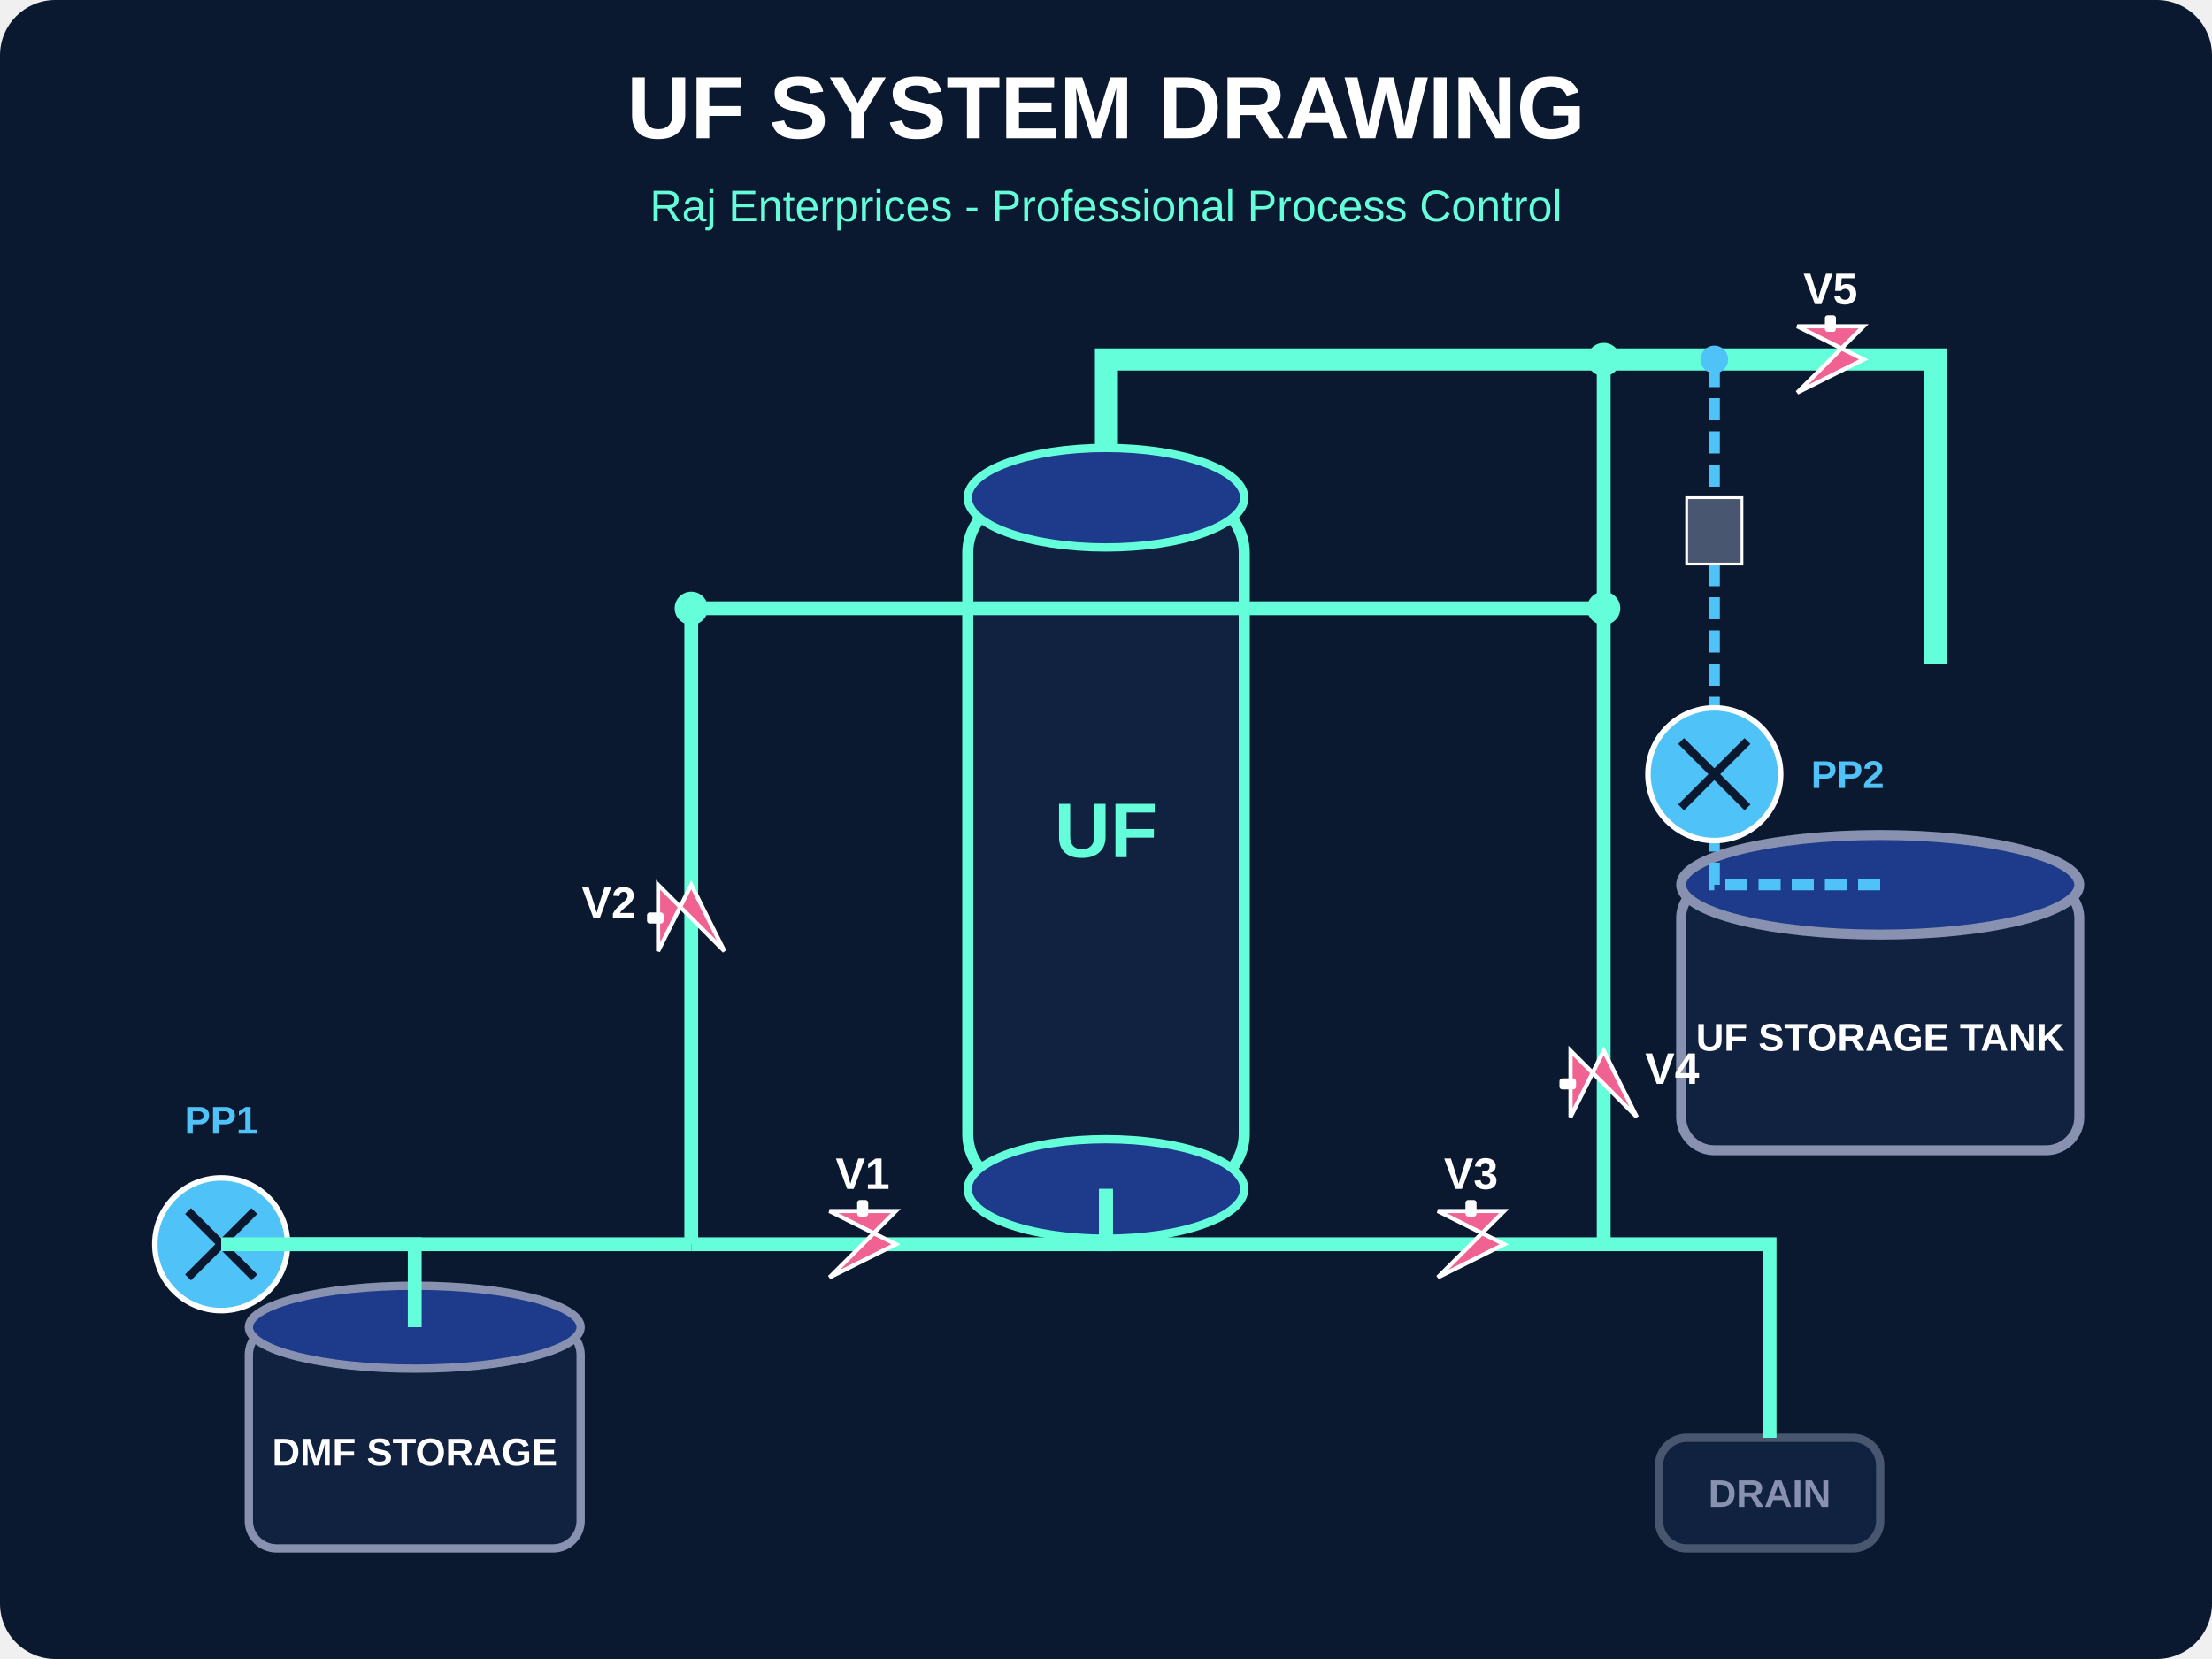
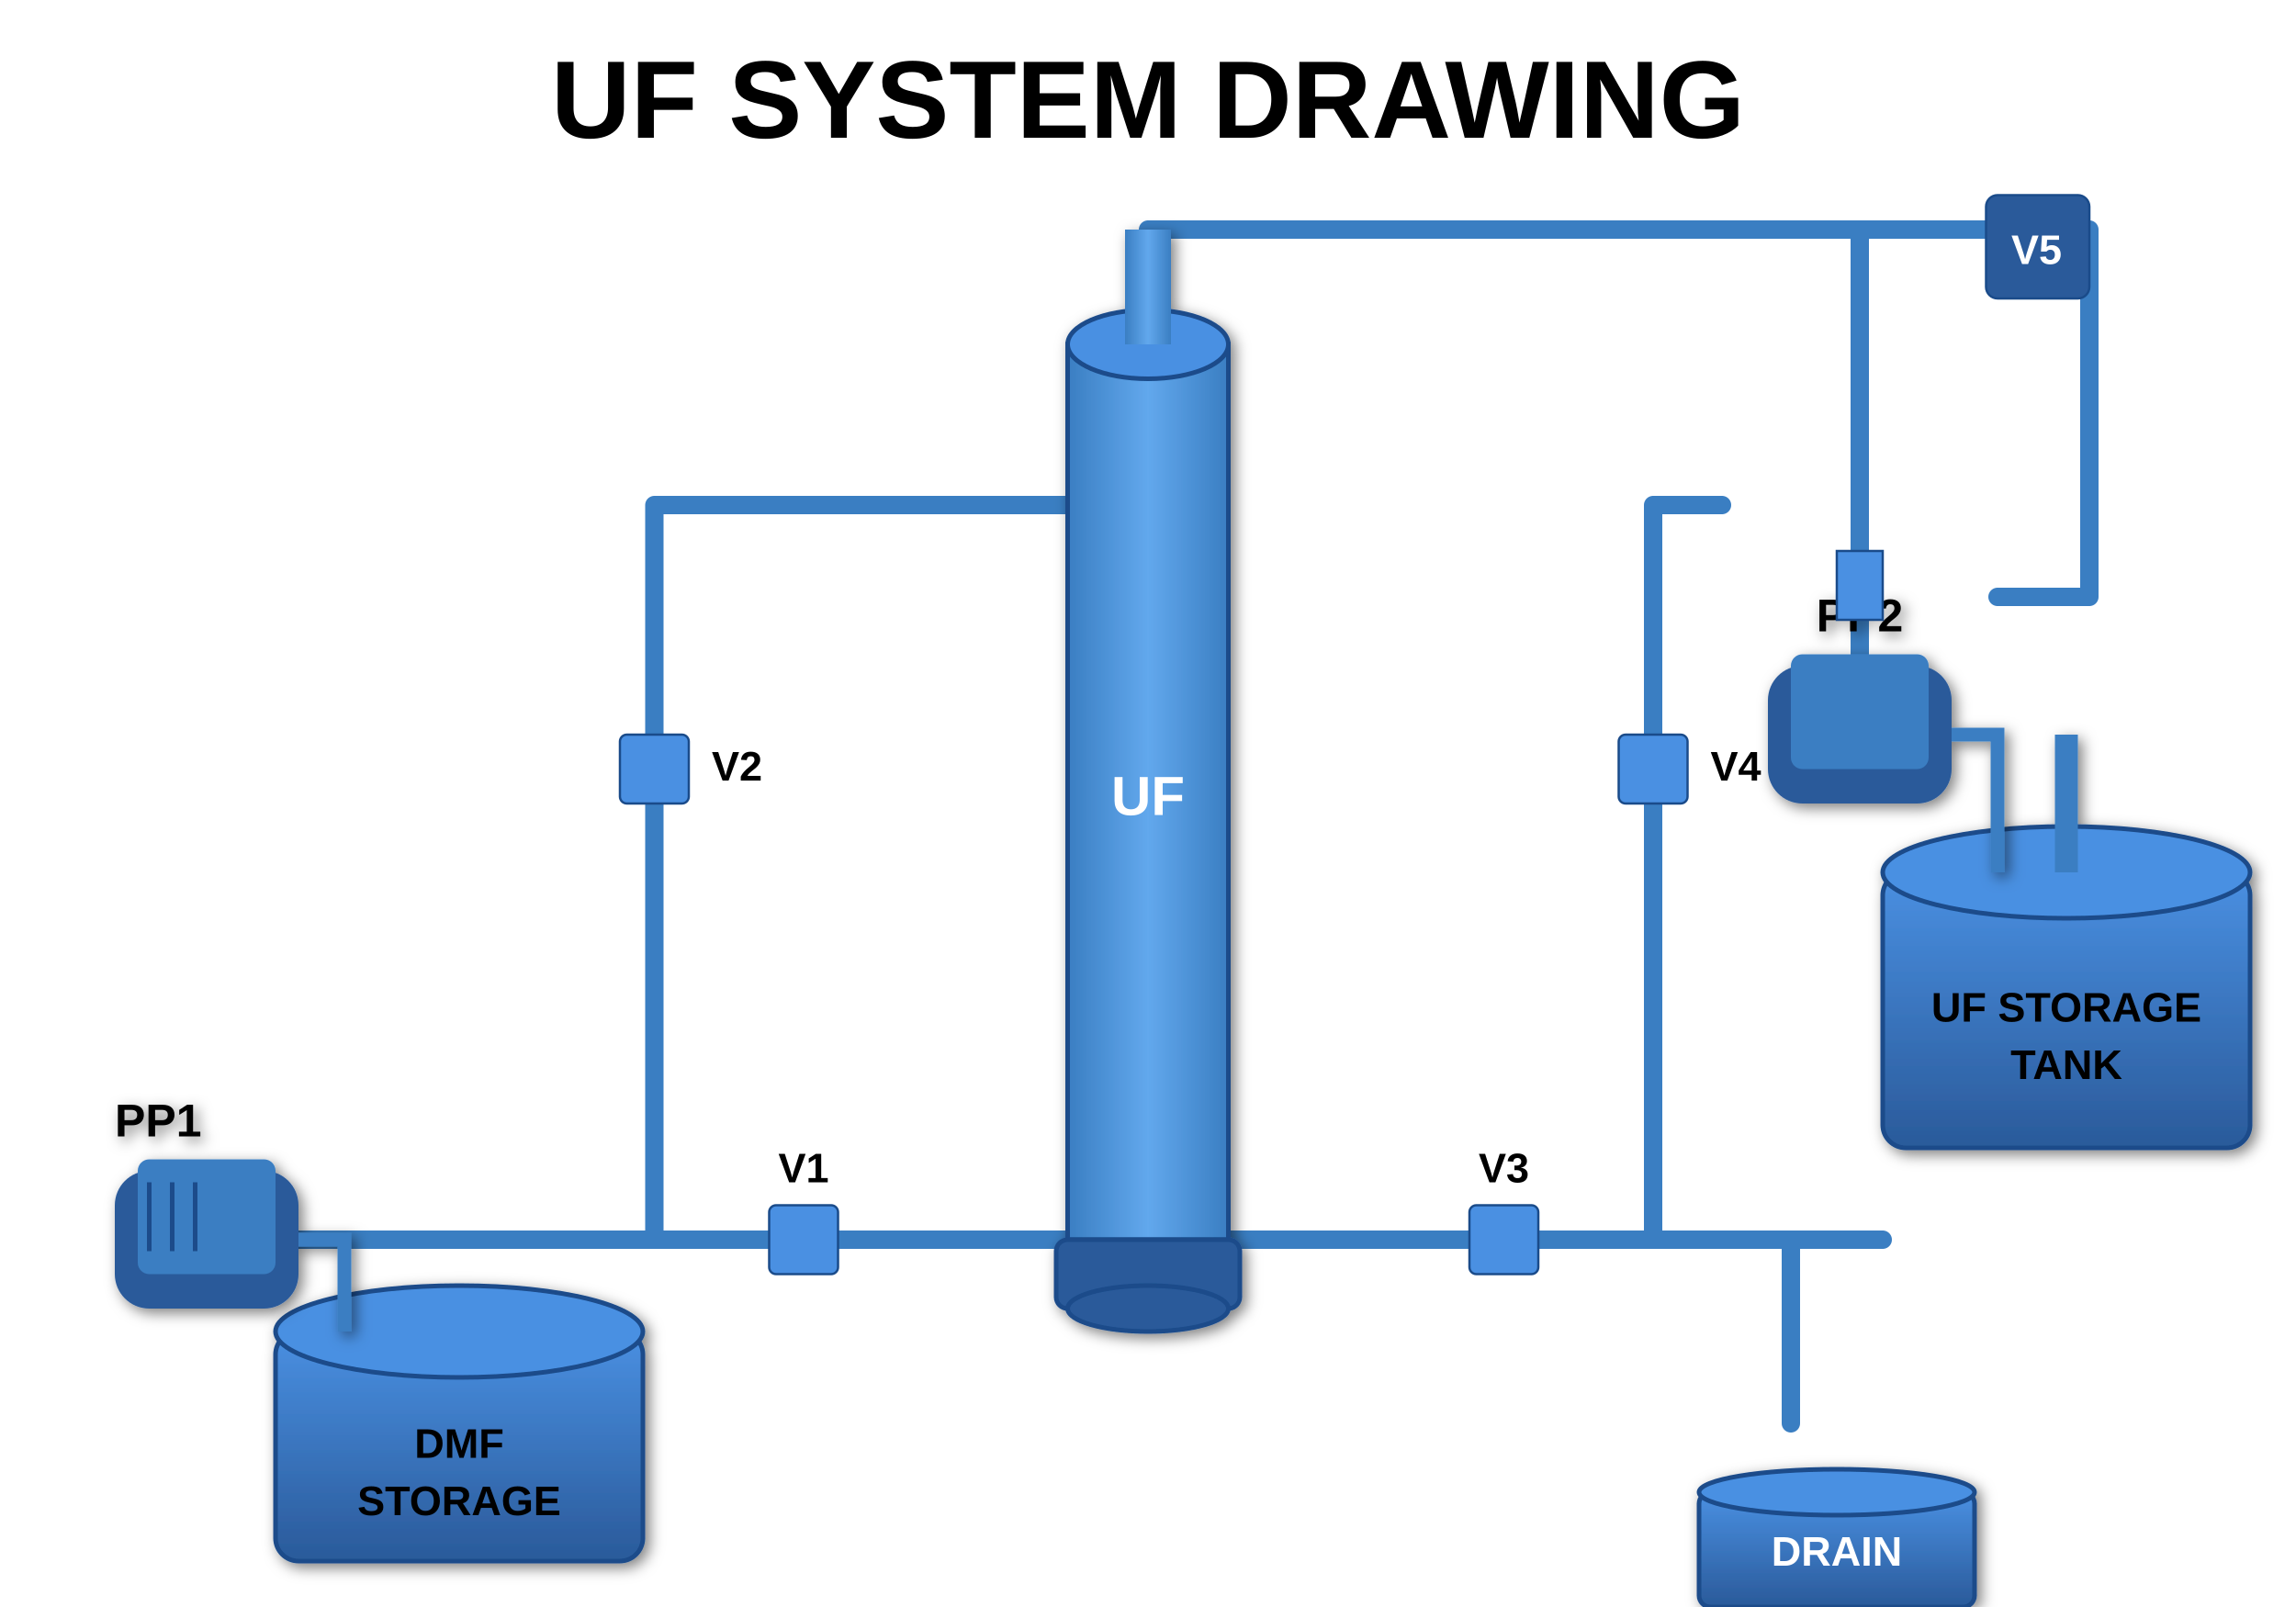
- <svg xmlns="http://www.w3.org/2000/svg" width="800" height="600" viewBox="0 0 800 600">
-   <rect width="800" height="600" fill="#0a192f" rx="20" />
-   <text x="400" y="50" text-anchor="middle" font-family="Segoe UI, Arial" font-size="32" fill="#ffffff" font-weight="bold">UF SYSTEM DRAWING</text>
-   <text x="400" y="80" text-anchor="middle" font-family="Segoe UI, Arial" font-size="16" fill="#64ffda">Raj Enterprices - Professional Process Control</text>
+ <svg xmlns="http://www.w3.org/2000/svg" width="1000" height="700" viewBox="0 0 1000 700">
  <defs>
-     <g id="valve-sym">
-       <polygon points="0,0 24,12 0,24 24,0" fill="#f06292" stroke="#ffffff" stroke-width="1.5" />
-       <rect x="10" y="-4" width="4" height="6" fill="#ffffff" rx="1" />
-     </g>
-     <g id="pump-sym">
-       <circle cx="0" cy="0" r="24" fill="#4fc3f7" stroke="#ffffff" stroke-width="2" />
-       <path d="M -12 -12 L 12 12 M -12 12 L 12 -12" stroke="#0a192f" stroke-width="3" />
-     </g>
-     <g id="tank-sym">
-       <rect x="-60" y="0" width="120" height="80" fill="#112240" stroke="#8892b0" stroke-width="3" rx="10" />
-       <ellipse cx="0" cy="0" rx="60" ry="15" fill="#1e3a8a" stroke="#8892b0" stroke-width="3" />
-     </g>
+     <linearGradient id="tankGrad" x1="0%" y1="0%" x2="0%" y2="100%">
+       <stop offset="0%" style="stop-color:#4a90e2;stop-opacity:1" />
+       <stop offset="100%" style="stop-color:#2a5a9a;stop-opacity:1" />
+     </linearGradient>
+     <linearGradient id="ufGrad" x1="0%" y1="0%" x2="100%" y2="0%">
+       <stop offset="0%" style="stop-color:#3a7ec2;stop-opacity:1" />
+       <stop offset="50%" style="stop-color:#62a8ed;stop-opacity:1" />
+       <stop offset="100%" style="stop-color:#3a7ec2;stop-opacity:1" />
+     </linearGradient>
+     <linearGradient id="pipeGrad" x1="0%" y1="0%" x2="0%" y2="100%">
+       <stop offset="0%" style="stop-color:#4a90e2;stop-opacity:1" />
+       <stop offset="50%" style="stop-color:#c8e1ff;stop-opacity:1" />
+       <stop offset="100%" style="stop-color:#4a90e2;stop-opacity:1" />
+     </linearGradient>
+     <linearGradient id="pumpGrad" x1="0%" y1="0%" x2="0%" y2="100%">
+       <stop offset="0%" style="stop-color:#333;stop-opacity:1" />
+       <stop offset="100%" style="stop-color:#666;stop-opacity:1" />
+     </linearGradient>
+     <filter id="shadow" x="-20%" y="-20%" width="140%" height="140%">
+       <feGaussianBlur in="SourceAlpha" stdDeviation="3" />
+       <feOffset dx="2" dy="2" result="offsetblur" />
+       <feComponentTransfer>
+         <feFuncA type="linear" slope="0.5" />
+       </feComponentTransfer>
+       <feMerge>
+         <feMergeNode />
+         <feMergeNode in="SourceGraphic" />
+       </feMerge>
+     </filter>
  </defs>
-   <g transform="translate(400, 180)">
-     <rect x="-50" y="0" width="100" height="250" rx="20" fill="#112240" stroke="#64ffda" stroke-width="4" />
-     <text x="0" y="130" text-anchor="middle" font-family="Arial" font-size="28" fill="#64ffda" font-weight="bold">UF</text>
-     <ellipse cx="0" cy="0" rx="50" ry="18" fill="#1e3a8a" stroke="#64ffda" stroke-width="3" />
-     <ellipse cx="0" cy="250" rx="50" ry="18" fill="#1e3a8a" stroke="#64ffda" stroke-width="3" />
+   <rect width="1000" height="700" fill="#ffffff" />
+   <text x="500" y="60" text-anchor="middle" font-family="Arial, sans-serif" font-size="48" fill="#000000" font-weight="bold">UF SYSTEM DRAWING</text>
+   <g stroke="#3a7ec2" stroke-width="8" fill="none" stroke-linejoin="round" stroke-linecap="round">
+     <path d="M 130 540 L 465 540" />
+     <path d="M 285 540 L 285 220 L 465 220" />
+     <path d="M 535 540 L 820 540" />
+     <path d="M 780 540 L 780 620" />
+     <path d="M 720 540 L 720 220 L 750 220" />
+     <path d="M 500 120 L 500 100 L 910 100 L 910 260 L 870 260" />
+     <path d="M 810 220 L 810 100" />
+     <path d="M 810 320 L 810 100" />
  </g>
-   <g transform="translate(150, 480)">
-     <use href="#tank-sym" />
-     <text y="50" text-anchor="middle" font-family="Arial" font-size="14" fill="#ffffff" font-weight="bold">DMF STORAGE</text>
+   <g transform="translate(465, 120)" filter="url(#shadow)">
+     <rect x="0" y="30" width="70" height="390" fill="url(#ufGrad)" stroke="#1a4b8a" stroke-width="2" />
+     <ellipse cx="35" cy="30" rx="35" ry="15" fill="#4a90e2" stroke="#1a4b8a" stroke-width="2" />
+     <rect x="-5" y="420" width="80" height="30" rx="5" fill="#2a5a9a" stroke="#1a4b8a" stroke-width="2" />
+     <ellipse cx="35" cy="450" rx="35" ry="10" fill="#2a5a9a" stroke="#1a4b8a" stroke-width="2" />
+     <text x="35" y="235" text-anchor="middle" font-family="Arial" font-size="24" fill="#ffffff" font-weight="bold">UF</text>
+     <rect x="25" y="-20" width="20" height="50" fill="url(#ufGrad)" />
  </g>
-   <g transform="translate(680, 320)">
-     <use href="#tank-sym" transform="scale(1.2)" />
-     <text y="60" text-anchor="middle" font-family="Arial" font-size="14" fill="#ffffff" font-weight="bold">UF STORAGE TANK</text>
+   <g transform="translate(120, 580)" filter="url(#shadow)">
+     <rect x="0" y="0" width="160" height="100" rx="10" fill="url(#tankGrad)" stroke="#1a4b8a" stroke-width="2" />
+     <ellipse cx="80" cy="0" rx="80" ry="20" fill="#4a90e2" stroke="#1a4b8a" stroke-width="2" />
+     <text x="80" y="55" text-anchor="middle" font-family="Arial" font-size="18" fill="#000000" font-weight="bold">DMF</text>
+     <text x="80" y="80" text-anchor="middle" font-family="Arial" font-size="18" fill="#000000" font-weight="bold">STORAGE</text>
  </g>
-   <g transform="translate(640, 520)">
-     <rect x="-40" y="0" width="80" height="40" rx="10" fill="#112240" stroke="#495670" stroke-width="3" />
-     <text y="25" text-anchor="middle" font-family="Arial" font-size="14" fill="#8892b0" font-weight="bold">DRAIN</text>
+   <g transform="translate(820, 380)" filter="url(#shadow)">
+     <rect x="0" y="0" width="160" height="120" rx="10" fill="url(#tankGrad)" stroke="#1a4b8a" stroke-width="2" />
+     <ellipse cx="80" cy="0" rx="80" ry="20" fill="#4a90e2" stroke="#1a4b8a" stroke-width="2" />
+     <text x="80" y="65" text-anchor="middle" font-family="Arial" font-size="18" fill="#000000" font-weight="bold">UF STORAGE</text>
+     <text x="80" y="90" text-anchor="middle" font-family="Arial" font-size="18" fill="#000000" font-weight="bold">TANK</text>
+     <rect x="75" y="-60" width="10" height="60" fill="#3a7ec2" />
  </g>
-   <path d="M 150 480 L 150 450 L 80 450" stroke="#64ffda" stroke-width="5" fill="none" />
-   <use href="#pump-sym" x="80" y="450" />
-   <text x="80" y="410" text-anchor="middle" font-family="Arial" font-size="14" fill="#4fc3f7" font-weight="bold">PP1</text>
-   <path d="M 80 450 L 250 450" stroke="#64ffda" stroke-width="5" fill="none" />
-   <path d="M 250 450 L 400 450 L 400 430" stroke="#64ffda" stroke-width="5" fill="none" />
-   <use href="#valve-sym" x="300" y="438" />
-   <text x="312" y="430" text-anchor="middle" font-family="Arial" font-size="16" fill="#ffffff" font-weight="bold">V1</text>
-   <path d="M 250 450 L 250 220 L 580 220" stroke="#64ffda" stroke-width="5" fill="none" />
-   <use href="#valve-sym" x="238" y="320" transform="rotate(-90, 250, 332)" />
-   <text x="230" y="332" text-anchor="end" font-family="Arial" font-size="16" fill="#ffffff" font-weight="bold">V2</text>
-   <path d="M 400 430 L 400 450 L 640 450 L 640 520" stroke="#64ffda" stroke-width="5" fill="none" />
-   <use href="#valve-sym" x="520" y="438" />
-   <text x="532" y="430" text-anchor="middle" font-family="Arial" font-size="16" fill="#ffffff" font-weight="bold">V3</text>
-   <path d="M 580 450 L 580 220" stroke="#64ffda" stroke-width="5" fill="none" />
-   <use href="#valve-sym" x="568" y="380" transform="rotate(-90, 580, 392)" />
-   <text x="595" y="392" text-anchor="start" font-family="Arial" font-size="16" fill="#ffffff" font-weight="bold">V4</text>
-   <circle cx="580" cy="220" r="6" fill="#64ffda" />
-   <circle cx="250" cy="220" r="6" fill="#64ffda" />
-   <path d="M 400 162 L 400 130 L 700 130 L 700 240" stroke="#64ffda" stroke-width="8" fill="none" />
-   <use href="#valve-sym" x="650" y="118" />
-   <text x="662" y="110" text-anchor="middle" font-family="Arial" font-size="16" fill="#ffffff" font-weight="bold">V5</text>
-   <path d="M 580 220 L 580 130" stroke="#64ffda" stroke-width="5" fill="none" />
-   <circle cx="580" cy="130" r="6" fill="#64ffda" />
-   <path d="M 680 320 L 620 320 L 620 130" stroke="#4fc3f7" stroke-width="4" fill="none" stroke-dasharray="8,4" />
-   <use href="#pump-sym" x="620" y="280" transform="rotate(-90, 620, 280)" />
-   <text x="655" y="285" text-anchor="start" font-family="Arial" font-size="14" fill="#4fc3f7" font-weight="bold">PP2</text>
-   <rect x="610" y="180" width="20" height="24" fill="#495670" stroke="#ffffff" stroke-width="1" />
-   <circle cx="620" cy="130" r="5" fill="#4fc3f7" />
+   <g transform="translate(740, 650)" filter="url(#shadow)">
+     <rect x="0" y="0" width="120" height="50" fill="url(#tankGrad)" rx="5" stroke="#1a4b8a" stroke-width="2" />
+     <ellipse cx="60" cy="0" rx="60" ry="10" fill="#4a90e2" stroke="#1a4b8a" stroke-width="2" />
+     <text x="60" y="32" text-anchor="middle" font-family="Arial" font-size="18" fill="#ffffff" font-weight="bold">DRAIN</text>
+   </g>
+   <g transform="translate(50, 540)" filter="url(#shadow)">
+     <rect x="0" y="-30" width="80" height="60" rx="15" fill="#2a5a9a" />
+     <rect x="10" y="-35" width="60" height="50" rx="5" fill="#3a7ec2" />
+     <line x1="15" y1="-25" x2="15" y2="5" stroke="#1a4b8a" stroke-width="2" />
+     <line x1="25" y1="-25" x2="25" y2="5" stroke="#1a4b8a" stroke-width="2" />
+     <line x1="35" y1="-25" x2="35" y2="5" stroke="#1a4b8a" stroke-width="2" />
+     <text x="0" y="-45" font-family="Arial" font-size="20" font-weight="bold">PP1</text>
+     <path d="M 80 0 L 100 0 L 100 40" stroke="#3a7ec2" stroke-width="6" fill="none" />
+   </g>
+   <g transform="translate(770, 320)" filter="url(#shadow)">
+     <rect x="0" y="-30" width="80" height="60" rx="15" fill="#2a5a9a" />
+     <rect x="10" y="-35" width="60" height="50" rx="5" fill="#3a7ec2" />
+     <text x="40" y="-45" font-family="Arial" font-size="20" font-weight="bold" text-anchor="middle">PP2</text>
+     <path d="M 80 0 L 100 0 L 100 60" stroke="#3a7ec2" stroke-width="6" fill="none" />
+   </g>
+   <g font-family="Arial" font-size="18" font-weight="bold" fill="#000000">
+     <rect x="335" y="525" width="30" height="30" fill="#4a90e2" stroke="#1a4b8a" rx="3" />
+     <text x="350" y="515" text-anchor="middle">V1</text>
+     <rect x="270" y="320" width="30" height="30" fill="#4a90e2" stroke="#1a4b8a" rx="3" />
+     <text x="310" y="340">V2</text>
+     <rect x="640" y="525" width="30" height="30" fill="#4a90e2" stroke="#1a4b8a" rx="3" />
+     <text x="655" y="515" text-anchor="middle">V3</text>
+     <rect x="705" y="320" width="30" height="30" fill="#4a90e2" stroke="#1a4b8a" rx="3" />
+     <text x="745" y="340">V4</text>
+     <rect x="865" y="85" width="45" height="45" fill="#2a5a9a" stroke="#1a4b8a" rx="5" />
+     <text x="887" y="115" text-anchor="middle" fill="#ffffff">V5</text>
+   </g>
+   <rect x="800" y="240" width="20" height="30" fill="#4a90e2" stroke="#1a4b8a" />
</svg>
